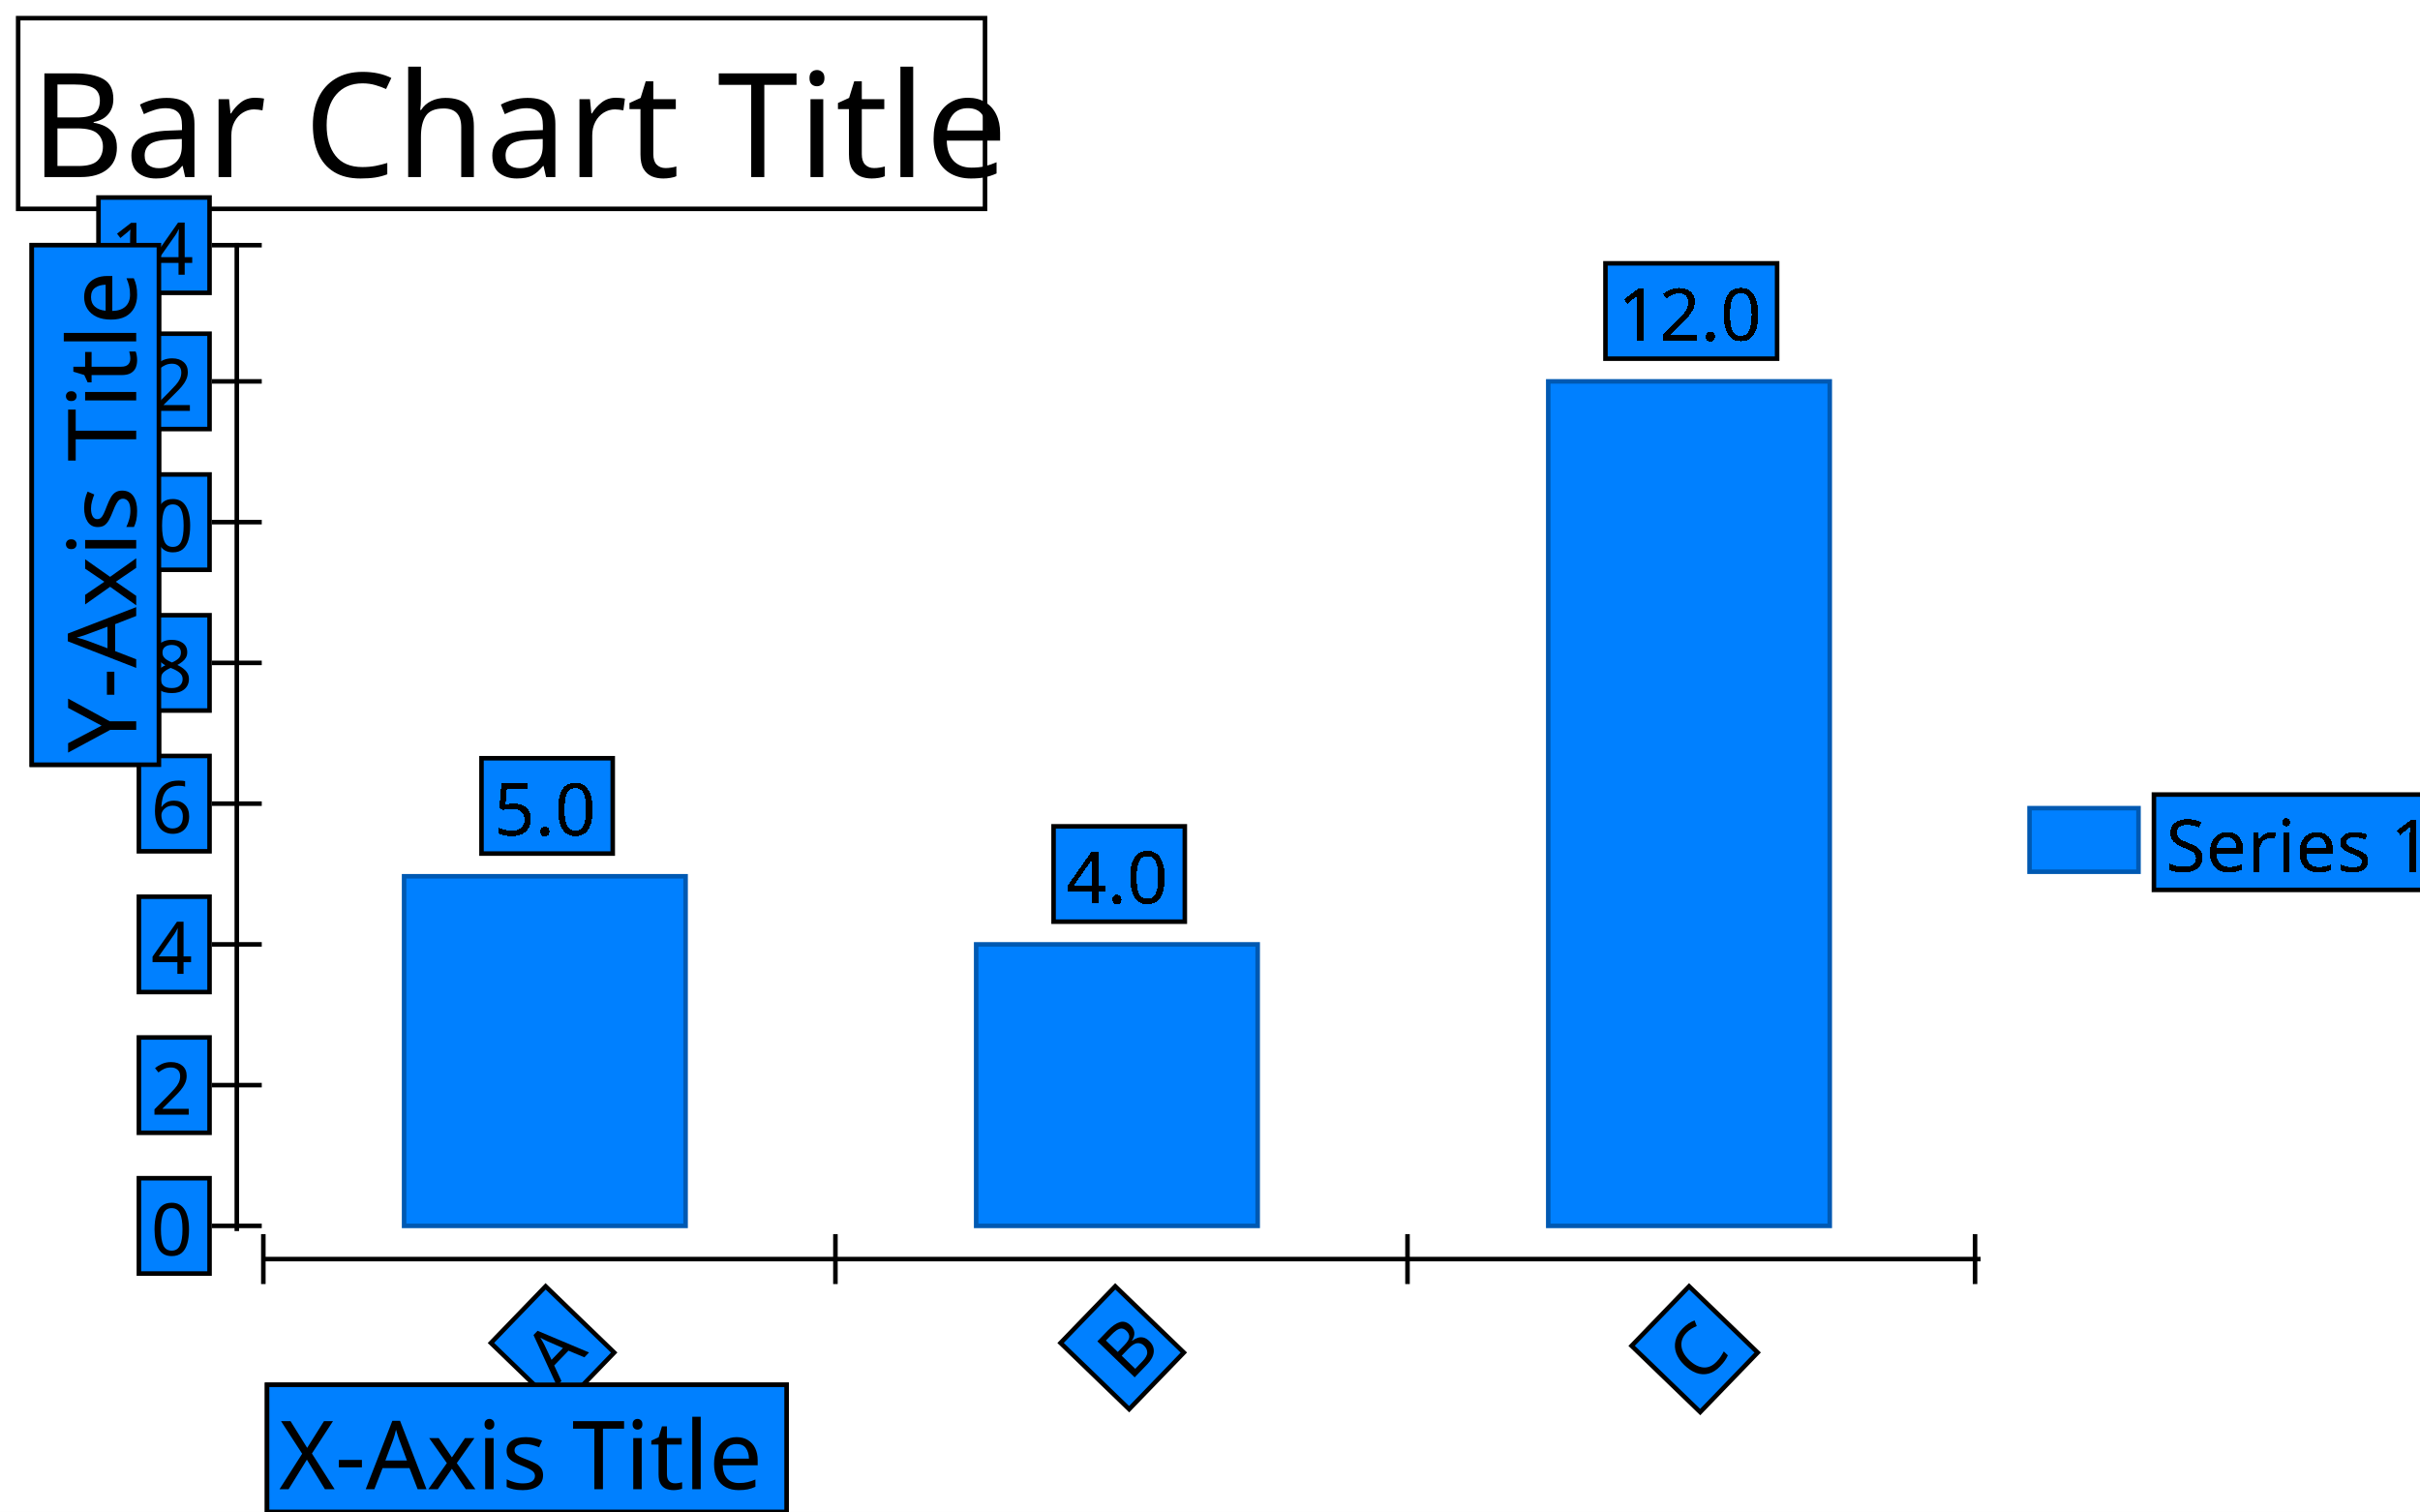
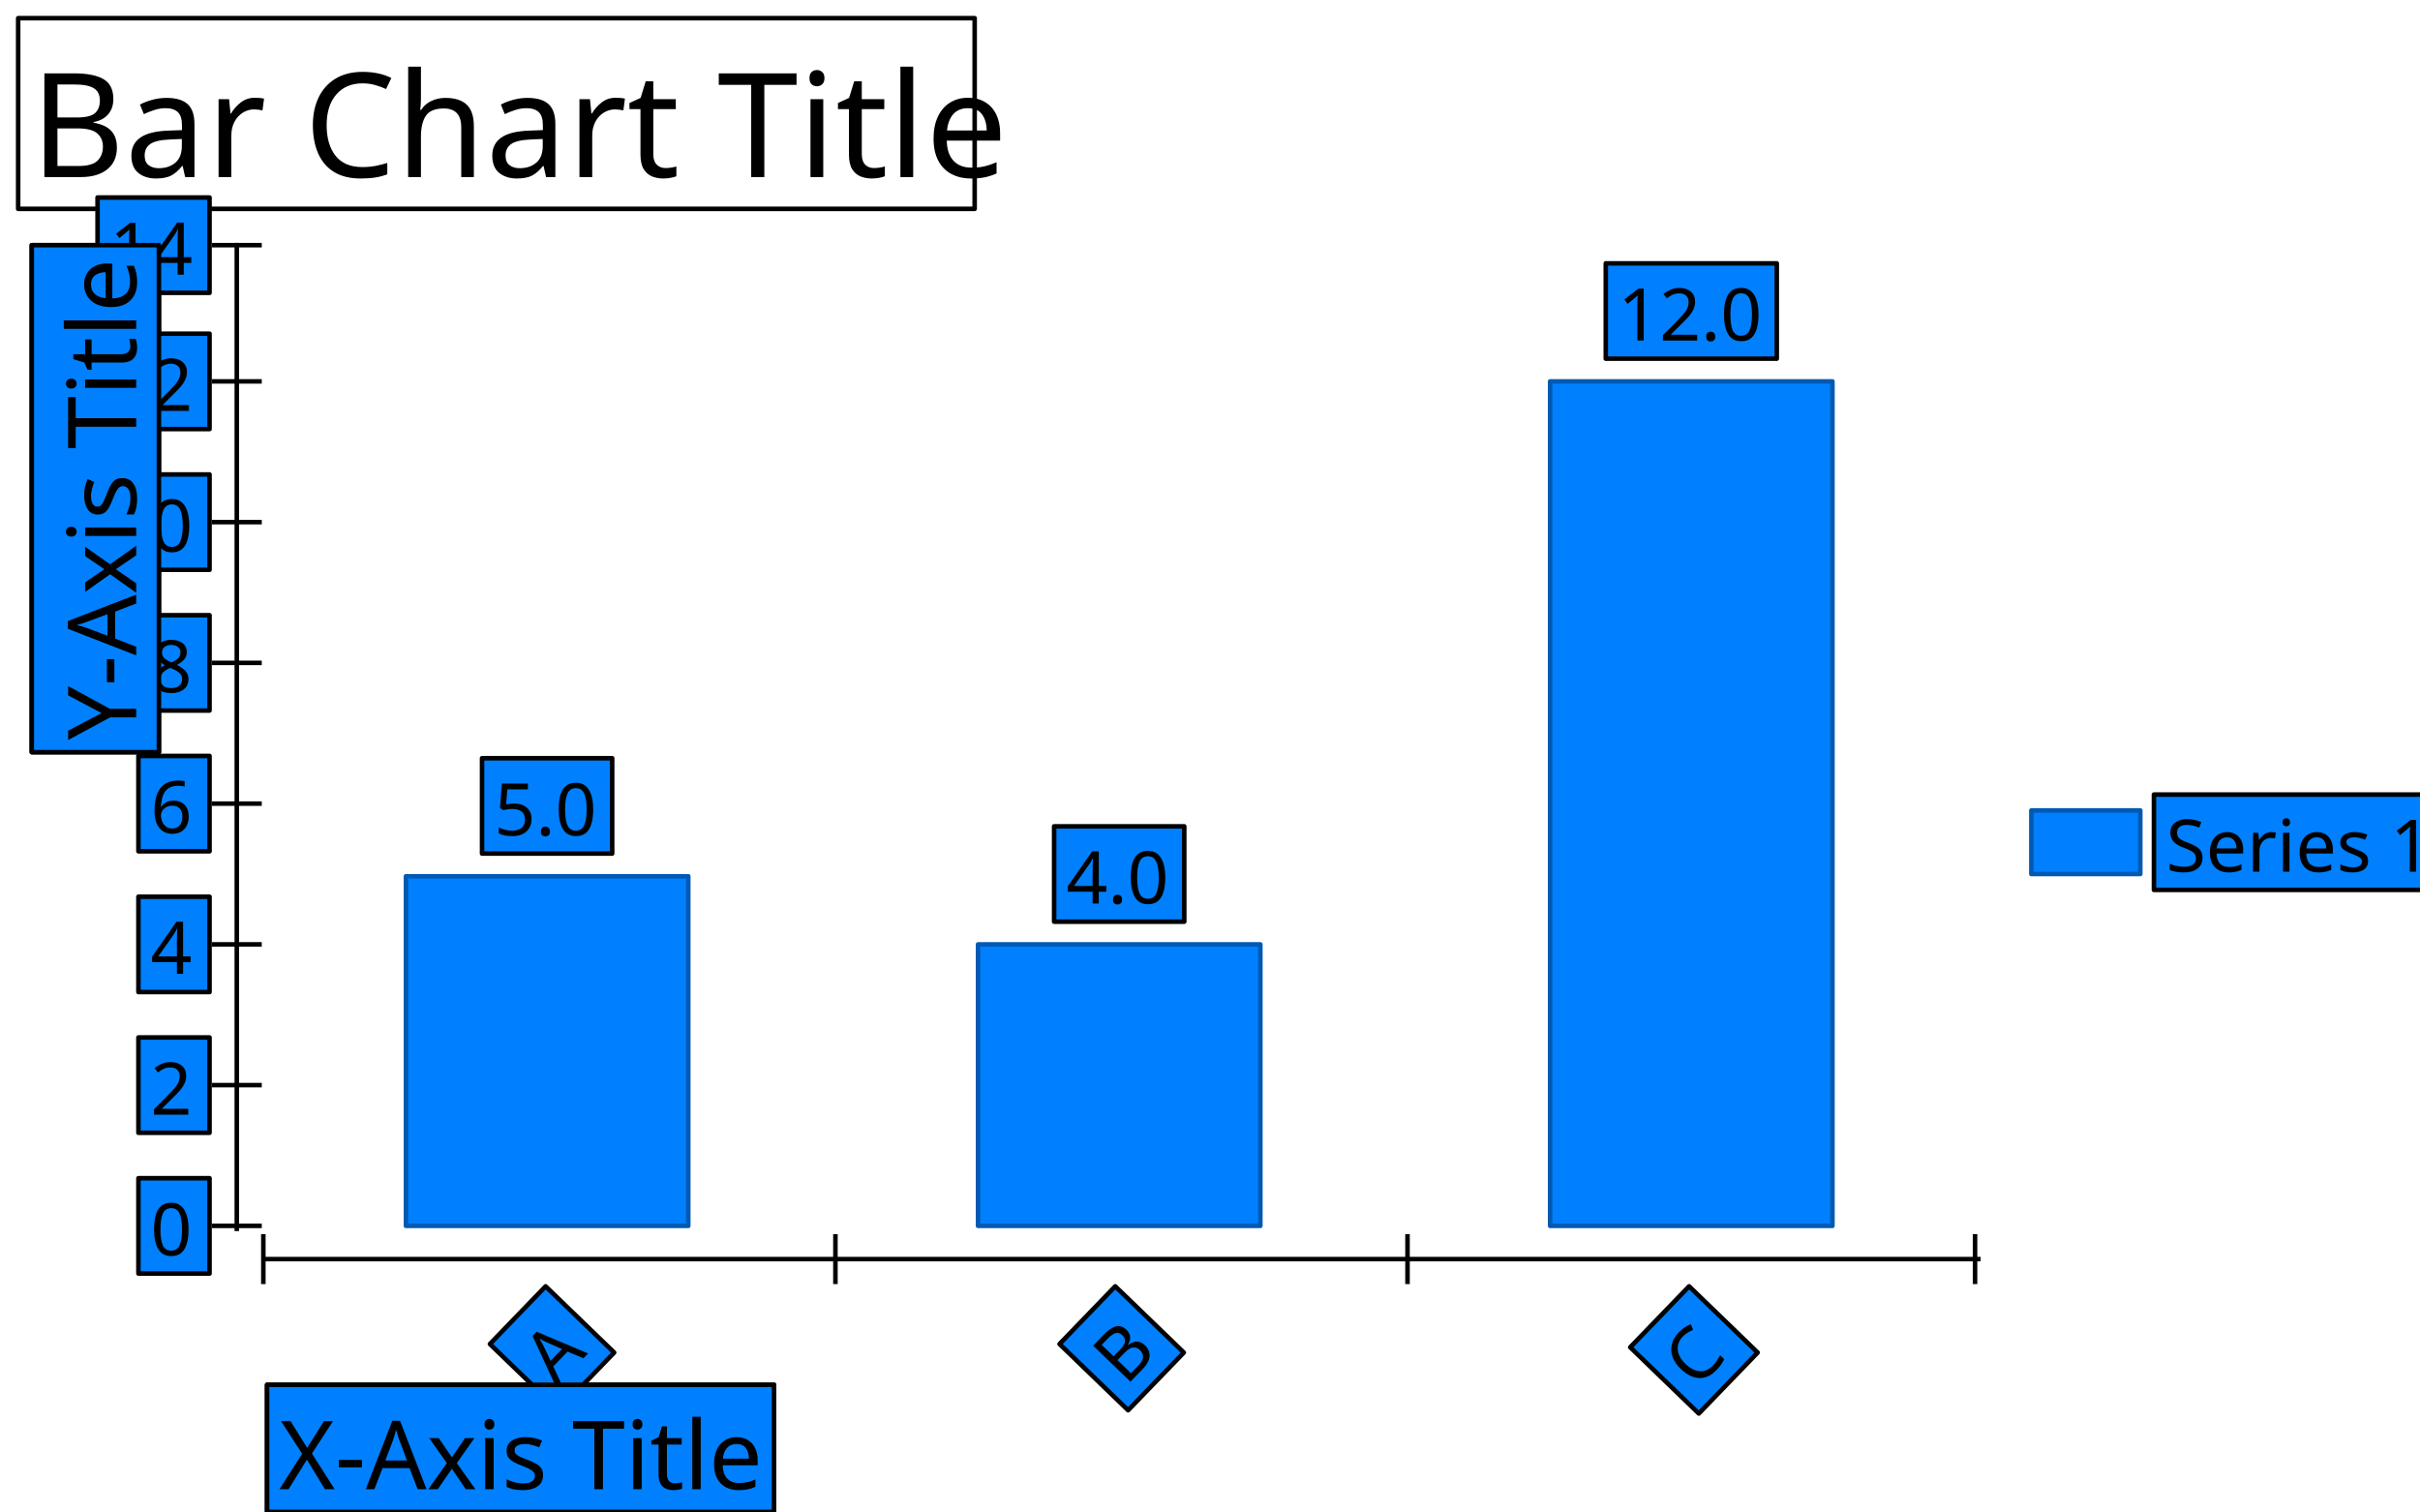
<svg xmlns="http://www.w3.org/2000/svg" height="333.0" initialHeight="333.0" initialWidth="533.0" width="533.0">
  <g id="outerG" style="fill:none;stroke:none">
    <defs />
    <style type="text/css">.tooltip.text{ text-anchor:start;font-size:12pt;fill:black;}.tooltip{fill:rgb(244,245,235)}</style>
    <path d=" M0.0 0.0 L533.0 0.0 L533.0 333.0 L0.0 333.0 L0.0 0.0 Z" style="fill-opacity:1.0;fill:#ffffff;stroke:none;" />
-     <path d=" M4.0 4.0 L216.948 4.0 L216.948 46.0 L4.0 46.0 L4.0 4.0 Z" style="fill-opacity:1.0;fill:#ffffff;stroke:none;" />
+     <path d=" M4.0 4.0 L214.667 4.0 L214.667 46.0 L4.0 46.0 L4.0 4.0 Z" style="fill-opacity:1.0;fill:#ffffff;stroke:none;" />
    <text font-family="SansSerif" font-size="32" stroke="none" style="fill-opacity:1.0;fill:#000000;" x="6.667" xml:space="preserve" y="39.0">Bar Chart Title</text>
-     <path d=" M4.0 4.0 L216.948 4.0 L216.948 46.0 L4.0 46.0 L4.0 4.0 Z" style="stroke:#000000;stroke-width:1.0;stroke-miterlimit:10.0;stroke-linecap:square;fill:none;" />
+     <path d=" M4.0 4.0 L214.667 4.0 L214.667 46.0 L4.0 46.0 L4.0 4.0 Z" style="stroke:#000000;stroke-width:1.0;stroke-miterlimit:10.0;stroke-linejoin:round;stroke-linecap:square;fill:none;" />
    <path d=" M58.82 54.0 L436.73 54.0 L436.73 271.646 L58.82 271.646 L58.82 54.0 Z" style="fill-opacity:1.0;fill:#ffffff;stroke:none;" />
-     <path d=" M58.82 277.313 L435.73 277.313" style="stroke:#000000;stroke-width:1.0;stroke-miterlimit:10.0;stroke-linecap:square;" />
-     <path d=" M58.0 272.313 L58.0 282.313" style="stroke:#000000;stroke-width:1.0;stroke-miterlimit:10.0;stroke-linecap:square;" />
-     <path d=" M184.0 272.313 L184.0 282.313" style="stroke:#000000;stroke-width:1.0;stroke-miterlimit:10.0;stroke-linecap:square;" />
-     <path d=" M310.0 272.313 L310.0 282.313" style="stroke:#000000;stroke-width:1.0;stroke-miterlimit:10.0;stroke-linecap:square;" />
-     <path d=" M435.0 272.313 L435.0 282.313" style="stroke:#000000;stroke-width:1.0;stroke-miterlimit:10.0;stroke-linecap:square;" />
-     <path d=" M58.82 305.0 L173.246 305.0 L173.246 333.0 L58.82 333.0 L58.82 305.0 Z" style="fill-opacity:1.0;fill:#ffffff;stroke:none;" />
+     <path d=" M58.82 277.313 L435.73 277.313" style="stroke:#000000;stroke-width:1.0;stroke-miterlimit:10.0;stroke-linejoin:round;stroke-linecap:square;" />
+     <path d=" M58.0 272.313 L58.0 282.313" style="stroke:#000000;stroke-width:1.0;stroke-miterlimit:10.0;stroke-linejoin:round;stroke-linecap:square;" />
+     <path d=" M184.0 272.313 L184.0 282.313" style="stroke:#000000;stroke-width:1.0;stroke-miterlimit:10.0;stroke-linejoin:round;stroke-linecap:square;" />
+     <path d=" M310.0 272.313 L310.0 282.313" style="stroke:#000000;stroke-width:1.0;stroke-miterlimit:10.0;stroke-linejoin:round;stroke-linecap:square;" />
+     <path d=" M435.0 272.313 L435.0 282.313" style="stroke:#000000;stroke-width:1.0;stroke-miterlimit:10.0;stroke-linejoin:round;stroke-linecap:square;" />
+     <path d=" M58.82 305.0 L170.486 305.0 L170.486 333.0 L58.82 333.0 L58.82 305.0 Z" style="fill-opacity:1.0;fill:#ffffff;stroke:none;" />
    <text font-family="SansSerif" font-size="21" stroke="none" style="fill-opacity:1.0;fill:#000000;" x="61.486" xml:space="preserve" y="328.0">X-Axis Title</text>
-     <path d=" M58.82 305.0 L173.246 305.0 L173.246 333.0 L58.82 333.0 L58.82 305.0 Z" style="stroke:#000000;stroke-width:1.0;stroke-miterlimit:10.0;stroke-linecap:square;fill:none;" />
-     <path d=" M52.153 270.646 L52.153 54.0" style="stroke:#000000;stroke-width:1.0;stroke-miterlimit:10.0;stroke-linecap:square;" />
-     <path d=" M47.153 270.0 L57.153 270.0" style="stroke:#000000;stroke-width:1.0;stroke-miterlimit:10.0;stroke-linecap:square;" />
-     <path d=" M47.153 239.0 L57.153 239.0" style="stroke:#000000;stroke-width:1.0;stroke-miterlimit:10.0;stroke-linecap:square;" />
-     <path d=" M47.153 208.0 L57.153 208.0" style="stroke:#000000;stroke-width:1.0;stroke-miterlimit:10.0;stroke-linecap:square;" />
-     <path d=" M47.153 177.0 L57.153 177.0" style="stroke:#000000;stroke-width:1.0;stroke-miterlimit:10.0;stroke-linecap:square;" />
-     <path d=" M47.153 146.0 L57.153 146.0" style="stroke:#000000;stroke-width:1.0;stroke-miterlimit:10.0;stroke-linecap:square;" />
-     <path d=" M47.153 115.0 L57.153 115.0" style="stroke:#000000;stroke-width:1.0;stroke-miterlimit:10.0;stroke-linecap:square;" />
-     <path d=" M47.153 84.0 L57.153 84.0" style="stroke:#000000;stroke-width:1.0;stroke-miterlimit:10.0;stroke-linecap:square;" />
-     <path d=" M47.153 54.0 L57.153 54.0" style="stroke:#000000;stroke-width:1.0;stroke-miterlimit:10.0;stroke-linecap:square;" />
-     <path d=" M35 140.426 L149.426 140.426 L149.426 168.426 L35 168.426 L35 140.426 Z" style="fill-opacity:1.0;fill:#ffffff;stroke:none;" transform="matrix(-0.0,-1.0,1.0,0.0,-133.4259,203.4259)" />
-     <text font-family="SansSerif" font-size="21" stroke="none" style="fill-opacity:1.0;fill:#000000;" transform="matrix(-0.0,-1.0,1.0,0.0,-133.4259,203.4259)" x="37.667" xml:space="preserve" y="163.426">Y-Axis Title</text>
-     <path d=" M35 140.426 L149.426 140.426 L149.426 168.426 L35 168.426 L35 140.426 Z" style="stroke:#000000;stroke-width:1.0;stroke-miterlimit:10.0;stroke-linecap:square;fill:none;" transform="matrix(-0.0,-1.0,1.0,0.0,-133.4259,203.4259)" />
-     <path d=" M89.0 193.0 L89.0 270.0 L151.0 270.0 L151.0 193.0 Z" style="fill-opacity:1.0;fill:#0080ff;stroke:none;" transform="matrix(1.0,0.0,0.0,1.0,-7.105427357601002E-15,0.0)" />
-     <path d=" M89.0 193.0 L89.0 270.0 L151.0 270.0 L151.0 193.0 Z" style="stroke:#0059b2;stroke-width:1.0;stroke-miterlimit:10.0;stroke-linecap:square;" transform="matrix(1.0,0.0,0.0,1.0,-7.105427357601002E-15,0.0)" />
-     <path d=" M215.0 208.0 L215.0 270.0 L277.0 270.0 L277.0 208.0 Z" style="fill-opacity:1.0;fill:#0080ff;stroke:none;" transform="matrix(1.0,0.0,0.0,1.0,-7.105427357601002E-15,0.0)" />
-     <path d=" M215.0 208.0 L215.0 270.0 L277.0 270.0 L277.0 208.0 Z" style="stroke:#0059b2;stroke-width:1.0;stroke-miterlimit:10.0;stroke-linecap:square;" transform="matrix(1.0,0.0,0.0,1.0,-7.105427357601002E-15,0.0)" />
-     <path d=" M341.0 84.0 L341.0 270.0 L403.0 270.0 L403.0 84.0 Z" style="fill-opacity:1.0;fill:#0080ff;stroke:none;" transform="matrix(1.0,0.0,0.0,1.0,-7.105427357601002E-15,0.0)" />
-     <path d=" M341.0 84.0 L341.0 270.0 L403.0 270.0 L403.0 84.0 Z" style="stroke:#0059b2;stroke-width:1.0;stroke-miterlimit:10.0;stroke-linecap:square;" transform="matrix(1.0,0.0,0.0,1.0,-7.105427357601002E-15,0.0)" />
-     <path d=" M106.046 167.0 L134.954 167.0 L134.954 188.0 L106.046 188.0 L106.046 167.0 Z" style="fill-opacity:1.0;fill:#0080ff;stroke:none;" transform="matrix(1.0,0.0,0.0,1.0,-7.105427357601002E-15,0.0)" />
-     <text font-family="SansSerif" font-size="16" stroke="none" style="text-rendering:optimizeSpeed;fill-opacity:1.0;fill:#000000;" transform="matrix(1.0,0.0,0.0,1.0,-7.105427357601002E-15,0.0)" x="108.712" xml:space="preserve" y="184.0">5.0</text>
-     <path d=" M106.046 167.0 L134.954 167.0 L134.954 188.0 L106.046 188.0 L106.046 167.0 Z" style="stroke:#000000;stroke-width:1.0;stroke-miterlimit:10.0;stroke-linecap:square;fill:none;" transform="matrix(1.0,0.0,0.0,1.0,-7.105427357601002E-15,0.0)" />
-     <path d=" M232.046 182.0 L260.954 182.0 L260.954 203.0 L232.046 203.0 L232.046 182.0 Z" style="fill-opacity:1.0;fill:#0080ff;stroke:none;" transform="matrix(1.0,0.0,0.0,1.0,-7.105427357601002E-15,0.0)" />
-     <text font-family="SansSerif" font-size="16" stroke="none" style="text-rendering:optimizeSpeed;fill-opacity:1.0;fill:#000000;" transform="matrix(1.0,0.0,0.0,1.0,-7.105427357601002E-15,0.0)" x="234.712" xml:space="preserve" y="199.0">4.0</text>
-     <path d=" M232.046 182.0 L260.954 182.0 L260.954 203.0 L232.046 203.0 L232.046 182.0 Z" style="stroke:#000000;stroke-width:1.0;stroke-miterlimit:10.0;stroke-linecap:square;fill:none;" transform="matrix(1.0,0.0,0.0,1.0,-7.105427357601002E-15,0.0)" />
-     <path d=" M353.596 58.0 L391.404 58.0 L391.404 79.0 L353.596 79.0 L353.596 58.0 Z" style="fill-opacity:1.0;fill:#0080ff;stroke:none;" transform="matrix(1.0,0.0,0.0,1.0,-7.105427357601002E-15,0.0)" />
-     <text font-family="SansSerif" font-size="16" stroke="none" style="text-rendering:optimizeSpeed;fill-opacity:1.0;fill:#000000;" transform="matrix(1.0,0.0,0.0,1.0,-7.105427357601002E-15,0.0)" x="356.263" xml:space="preserve" y="75.0">12.0</text>
-     <path d=" M353.596 58.0 L391.404 58.0 L391.404 79.0 L353.596 79.0 L353.596 58.0 Z" style="stroke:#000000;stroke-width:1.0;stroke-miterlimit:10.0;stroke-linecap:square;fill:none;" transform="matrix(1.0,0.0,0.0,1.0,-7.105427357601002E-15,0.0)" />
-     <path d=" M123.231 289.373 L140.569 289.373 L140.569 310.373 L123.231 310.373 L123.231 289.373 Z" style="fill-opacity:1.0;fill:#0080ff;stroke:none;" transform="matrix(0.6946584,-0.7193398,0.7193398,0.6946584,-185.6361,183.4144)" />
-     <text font-family="SansSerif" font-size="16" stroke="none" style="fill-opacity:1.0;fill:#000000;" transform="matrix(0.6946584,-0.7193398,0.7193398,0.6946584,-185.6361,183.4144)" x="126.533" xml:space="preserve" y="306.373">A</text>
-     <path d=" M123.231 289.373 L140.569 289.373 L140.569 310.373 L123.231 310.373 L123.231 289.373 Z" style="stroke:#000000;stroke-width:1.0;stroke-miterlimit:10.0;stroke-linecap:square;fill:none;" transform="matrix(0.6946584,-0.7193398,0.7193398,0.6946584,-185.6361,183.4144)" />
-     <path d=" M248.693 289.373 L266.032 289.373 L266.032 310.373 L248.693 310.373 L248.693 289.373 Z" style="fill-opacity:1.0;fill:#0080ff;stroke:none;" transform="matrix(0.6946584,-0.7193398,0.7193398,0.6946584,-147.3271,273.6647)" />
-     <text font-family="SansSerif" font-size="16" stroke="none" style="fill-opacity:1.0;fill:#000000;" transform="matrix(0.6946584,-0.7193398,0.7193398,0.6946584,-147.3271,273.6647)" x="253.034" xml:space="preserve" y="306.373">B</text>
-     <path d=" M248.693 289.373 L266.032 289.373 L266.032 310.373 L248.693 310.373 L248.693 289.373 Z" style="stroke:#000000;stroke-width:1.0;stroke-miterlimit:10.0;stroke-linecap:square;fill:none;" transform="matrix(0.6946584,-0.7193398,0.7193398,0.6946584,-147.3271,273.6647)" />
-     <path d=" M374.465 290.008 L392.687 290.008 L392.687 311.008 L374.465 311.008 L374.465 290.008 Z" style="fill-opacity:1.0;fill:#0080ff;stroke:none;" transform="matrix(0.6946584,-0.7193398,0.7193398,0.6946584,-109.3805,364.3315)" />
-     <text font-family="SansSerif" font-size="16" stroke="none" style="fill-opacity:1.0;fill:#000000;" transform="matrix(0.6946584,-0.7193398,0.7193398,0.6946584,-109.3805,364.3315)" x="378.514" xml:space="preserve" y="307.008">C</text>
-     <path d=" M374.465 290.008 L392.687 290.008 L392.687 311.008 L374.465 311.008 L374.465 290.008 Z" style="stroke:#000000;stroke-width:1.0;stroke-miterlimit:10.0;stroke-linecap:square;fill:none;" transform="matrix(0.6946584,-0.7193398,0.7193398,0.6946584,-109.3805,364.3315)" />
-     <path d=" M58.82 305.0 L173.246 305.0 L173.246 333.0 L58.82 333.0 L58.82 305.0 Z" style="fill-opacity:1.0;fill:#0080ff;stroke:none;" />
+     <path d=" M58.82 305.0 L170.486 305.0 L170.486 333.0 L58.82 333.0 L58.82 305.0 Z" style="stroke:#000000;stroke-width:1.0;stroke-miterlimit:10.0;stroke-linejoin:round;stroke-linecap:square;fill:none;" />
+     <path d=" M52.153 270.646 L52.153 54.0" style="stroke:#000000;stroke-width:1.0;stroke-miterlimit:10.0;stroke-linejoin:round;stroke-linecap:square;" />
+     <path d=" M47.153 270.0 L57.153 270.0" style="stroke:#000000;stroke-width:1.0;stroke-miterlimit:10.0;stroke-linejoin:round;stroke-linecap:square;" />
+     <path d=" M47.153 239.0 L57.153 239.0" style="stroke:#000000;stroke-width:1.0;stroke-miterlimit:10.0;stroke-linejoin:round;stroke-linecap:square;" />
+     <path d=" M47.153 208.0 L57.153 208.0" style="stroke:#000000;stroke-width:1.0;stroke-miterlimit:10.0;stroke-linejoin:round;stroke-linecap:square;" />
+     <path d=" M47.153 177.0 L57.153 177.0" style="stroke:#000000;stroke-width:1.0;stroke-miterlimit:10.0;stroke-linejoin:round;stroke-linecap:square;" />
+     <path d=" M47.153 146.0 L57.153 146.0" style="stroke:#000000;stroke-width:1.0;stroke-miterlimit:10.0;stroke-linejoin:round;stroke-linecap:square;" />
+     <path d=" M47.153 115.0 L57.153 115.0" style="stroke:#000000;stroke-width:1.0;stroke-miterlimit:10.0;stroke-linejoin:round;stroke-linecap:square;" />
+     <path d=" M47.153 84.0 L57.153 84.0" style="stroke:#000000;stroke-width:1.0;stroke-miterlimit:10.0;stroke-linejoin:round;stroke-linecap:square;" />
+     <path d=" M47.153 54.0 L57.153 54.0" style="stroke:#000000;stroke-width:1.0;stroke-miterlimit:10.0;stroke-linejoin:round;stroke-linecap:square;" />
+     <path d=" M35.0 137.667 L146.667 137.667 L146.667 165.667 L35.0 165.667 L35.0 137.667 Z" style="fill-opacity:1.0;fill:#ffffff;stroke:none;" transform="matrix(-0.0,-1.0,1.0,0.0,-130.6667,200.6667)" />
+     <text font-family="SansSerif" font-size="21" stroke="none" style="fill-opacity:1.0;fill:#000000;" transform="matrix(-0.0,-1.0,1.0,0.0,-130.6667,200.6667)" x="37.667" xml:space="preserve" y="160.667">Y-Axis Title</text>
+     <path d=" M35.0 137.667 L146.667 137.667 L146.667 165.667 L35.0 165.667 L35.0 137.667 Z" style="stroke:#000000;stroke-width:1.0;stroke-miterlimit:10.0;stroke-linejoin:round;stroke-linecap:square;fill:none;" transform="matrix(-0.0,-1.0,1.0,0.0,-130.6667,200.6667)" />
+     <path d=" M89.409 193.0 L89.409 270.0 L151.591 270.0 L151.591 193.0 Z" style="fill-opacity:1.0;fill:#0080ff;stroke:none;" />
+     <path d=" M89.409 193.0 L89.409 270.0 L151.591 270.0 L151.591 193.0 Z" style="stroke:#0059b2;stroke-width:1.0;stroke-miterlimit:10.0;stroke-linejoin:round;stroke-linecap:square;" />
+     <path d=" M215.409 208.0 L215.409 270.0 L277.591 270.0 L277.591 208.0 Z" style="fill-opacity:1.0;fill:#0080ff;stroke:none;" />
+     <path d=" M215.409 208.0 L215.409 270.0 L277.591 270.0 L277.591 208.0 Z" style="stroke:#0059b2;stroke-width:1.0;stroke-miterlimit:10.0;stroke-linejoin:round;stroke-linecap:square;" />
+     <path d=" M341.409 84.0 L341.409 270.0 L403.591 270.0 L403.591 84.0 Z" style="fill-opacity:1.0;fill:#0080ff;stroke:none;" />
+     <path d=" M341.409 84.0 L341.409 270.0 L403.591 270.0 L403.591 84.0 Z" style="stroke:#0059b2;stroke-width:1.0;stroke-miterlimit:10.0;stroke-linejoin:round;stroke-linecap:square;" />
+     <path d=" M106.167 167.0 L134.833 167.0 L134.833 188.0 L106.167 188.0 L106.167 167.0 Z" style="fill-opacity:1.0;fill:#0080ff;stroke:none;" />
+     <text font-family="SansSerif" font-size="16" stroke="none" style="text-rendering:optimizeLegibility;fill-opacity:1.0;fill:#000000;" x="108.833" xml:space="preserve" y="184.0">5.0</text>
+     <path d=" M106.167 167.0 L134.833 167.0 L134.833 188.0 L106.167 188.0 L106.167 167.0 Z" style="stroke:#000000;stroke-width:1.0;stroke-miterlimit:10.0;stroke-linejoin:round;stroke-linecap:square;fill:none;" />
+     <path d=" M232.167 182.0 L260.833 182.0 L260.833 203.0 L232.167 203.0 L232.167 182.0 Z" style="fill-opacity:1.0;fill:#0080ff;stroke:none;" />
+     <text font-family="SansSerif" font-size="16" stroke="none" style="text-rendering:optimizeLegibility;fill-opacity:1.0;fill:#000000;" x="234.833" xml:space="preserve" y="199.0">4.0</text>
+     <path d=" M232.167 182.0 L260.833 182.0 L260.833 203.0 L232.167 203.0 L232.167 182.0 Z" style="stroke:#000000;stroke-width:1.0;stroke-miterlimit:10.0;stroke-linejoin:round;stroke-linecap:square;fill:none;" />
+     <path d=" M353.667 58.0 L391.333 58.0 L391.333 79.0 L353.667 79.0 L353.667 58.0 Z" style="fill-opacity:1.0;fill:#0080ff;stroke:none;" />
+     <text font-family="SansSerif" font-size="16" stroke="none" style="text-rendering:optimizeLegibility;fill-opacity:1.0;fill:#000000;" x="356.333" xml:space="preserve" y="75.0">12.0</text>
+     <path d=" M353.667 58.0 L391.333 58.0 L391.333 79.0 L353.667 79.0 L353.667 58.0 Z" style="stroke:#000000;stroke-width:1.0;stroke-miterlimit:10.0;stroke-linejoin:round;stroke-linecap:square;fill:none;" />
+     <path d=" M123.003 289.609 L140.669 289.609 L140.669 310.609 L123.003 310.609 L123.003 289.609 Z" style="fill-opacity:1.0;fill:#0080ff;stroke:none;" transform="matrix(0.6946584,-0.7193398,0.7193398,0.6946584,-185.8755,183.3225)" />
+     <text font-family="SansSerif" font-size="16" stroke="none" style="fill-opacity:1.0;fill:#000000;" transform="matrix(0.6946584,-0.7193398,0.7193398,0.6946584,-185.8755,183.3225)" x="126.336" xml:space="preserve" y="306.609">A</text>
+     <path d=" M123.003 289.609 L140.669 289.609 L140.669 310.609 L123.003 310.609 L123.003 289.609 Z" style="stroke:#000000;stroke-width:1.0;stroke-miterlimit:10.0;stroke-linejoin:round;stroke-linecap:square;fill:none;" transform="matrix(0.6946584,-0.7193398,0.7193398,0.6946584,-185.8755,183.3225)" />
+     <path d=" M248.465 289.609 L266.132 289.609 L266.132 310.609 L248.465 310.609 L248.465 289.609 Z" style="fill-opacity:1.0;fill:#0080ff;stroke:none;" transform="matrix(0.6946584,-0.7193398,0.7193398,0.6946584,-147.5665,273.5728)" />
+     <text font-family="SansSerif" font-size="16" stroke="none" style="fill-opacity:1.0;fill:#000000;" transform="matrix(0.6946584,-0.7193398,0.7193398,0.6946584,-147.5665,273.5728)" x="251.799" xml:space="preserve" y="306.609">B</text>
+     <path d=" M248.465 289.609 L266.132 289.609 L266.132 310.609 L248.465 310.609 L248.465 289.609 Z" style="stroke:#000000;stroke-width:1.0;stroke-miterlimit:10.0;stroke-linejoin:round;stroke-linecap:square;fill:none;" transform="matrix(0.6946584,-0.7193398,0.7193398,0.6946584,-147.5665,273.5728)" />
+     <path d=" M374.156 290.328 L392.823 290.328 L392.823 311.328 L374.156 311.328 L374.156 290.328 Z" style="fill-opacity:1.0;fill:#0080ff;stroke:none;" transform="matrix(0.6946584,-0.7193398,0.7193398,0.6946584,-109.7053,364.2067)" />
+     <text font-family="SansSerif" font-size="16" stroke="none" style="fill-opacity:1.0;fill:#000000;" transform="matrix(0.6946584,-0.7193398,0.7193398,0.6946584,-109.7053,364.2067)" x="377.489" xml:space="preserve" y="307.328">C</text>
+     <path d=" M374.156 290.328 L392.823 290.328 L392.823 311.328 L374.156 311.328 L374.156 290.328 Z" style="stroke:#000000;stroke-width:1.0;stroke-miterlimit:10.0;stroke-linejoin:round;stroke-linecap:square;fill:none;" transform="matrix(0.6946584,-0.7193398,0.7193398,0.6946584,-109.7053,364.2067)" />
+     <path d=" M58.82 305.0 L170.486 305.0 L170.486 333.0 L58.82 333.0 L58.82 305.0 Z" style="fill-opacity:1.0;fill:#0080ff;stroke:none;" />
    <text font-family="SansSerif" font-size="21" stroke="none" style="fill-opacity:1.0;fill:#000000;" x="61.486" xml:space="preserve" y="328.0">X-Axis Title</text>
-     <path d=" M58.82 305.0 L173.246 305.0 L173.246 333.0 L58.82 333.0 L58.82 305.0 Z" style="stroke:#000000;stroke-width:1.0;stroke-miterlimit:10.0;stroke-linecap:square;fill:none;" />
-     <path d=" M30.588 259.5 L46.153 259.5 L46.153 280.5 L30.588 280.5 L30.588 259.5 Z" style="fill-opacity:1.0;fill:#0080ff;stroke:none;" />
-     <text font-family="SansSerif" font-size="16" stroke="none" style="text-rendering:optimizeLegibility;fill-opacity:1.0;fill:#000000;" x="33.255" xml:space="preserve" y="276.5">0</text>
-     <path d=" M30.588 259.5 L46.153 259.5 L46.153 280.5 L30.588 280.5 L30.588 259.5 Z" style="stroke:#000000;stroke-width:1.0;stroke-miterlimit:10.0;stroke-linecap:square;fill:none;" />
-     <path d=" M30.588 228.5 L46.153 228.5 L46.153 249.5 L30.588 249.5 L30.588 228.5 Z" style="fill-opacity:1.0;fill:#0080ff;stroke:none;" />
-     <text font-family="SansSerif" font-size="16" stroke="none" style="text-rendering:optimizeLegibility;fill-opacity:1.0;fill:#000000;" x="33.255" xml:space="preserve" y="245.5">2</text>
-     <path d=" M30.588 228.5 L46.153 228.5 L46.153 249.5 L30.588 249.5 L30.588 228.5 Z" style="stroke:#000000;stroke-width:1.0;stroke-miterlimit:10.0;stroke-linecap:square;fill:none;" />
-     <path d=" M30.588 197.5 L46.153 197.5 L46.153 218.5 L30.588 218.5 L30.588 197.5 Z" style="fill-opacity:1.0;fill:#0080ff;stroke:none;" />
-     <text font-family="SansSerif" font-size="16" stroke="none" style="text-rendering:optimizeLegibility;fill-opacity:1.0;fill:#000000;" x="33.255" xml:space="preserve" y="214.5">4</text>
-     <path d=" M30.588 197.5 L46.153 197.5 L46.153 218.5 L30.588 218.5 L30.588 197.5 Z" style="stroke:#000000;stroke-width:1.0;stroke-miterlimit:10.0;stroke-linecap:square;fill:none;" />
-     <path d=" M30.588 166.5 L46.153 166.5 L46.153 187.5 L30.588 187.5 L30.588 166.5 Z" style="fill-opacity:1.0;fill:#0080ff;stroke:none;" />
-     <text font-family="SansSerif" font-size="16" stroke="none" style="text-rendering:optimizeLegibility;fill-opacity:1.0;fill:#000000;" x="33.255" xml:space="preserve" y="183.5">6</text>
-     <path d=" M30.588 166.5 L46.153 166.5 L46.153 187.5 L30.588 187.5 L30.588 166.5 Z" style="stroke:#000000;stroke-width:1.0;stroke-miterlimit:10.0;stroke-linecap:square;fill:none;" />
-     <path d=" M30.588 135.5 L46.153 135.5 L46.153 156.5 L30.588 156.5 L30.588 135.5 Z" style="fill-opacity:1.0;fill:#0080ff;stroke:none;" />
-     <text font-family="SansSerif" font-size="16" stroke="none" style="text-rendering:optimizeLegibility;fill-opacity:1.0;fill:#000000;" x="33.255" xml:space="preserve" y="152.5">8</text>
-     <path d=" M30.588 135.5 L46.153 135.5 L46.153 156.5 L30.588 156.5 L30.588 135.5 Z" style="stroke:#000000;stroke-width:1.0;stroke-miterlimit:10.0;stroke-linecap:square;fill:none;" />
-     <path d=" M21.689 104.5 L46.153 104.5 L46.153 125.5 L21.689 125.5 L21.689 104.5 Z" style="fill-opacity:1.0;fill:#0080ff;stroke:none;" />
-     <text font-family="SansSerif" font-size="16" stroke="none" style="text-rendering:optimizeLegibility;fill-opacity:1.0;fill:#000000;" x="24.356" xml:space="preserve" y="121.5">10</text>
-     <path d=" M21.689 104.5 L46.153 104.5 L46.153 125.5 L21.689 125.5 L21.689 104.5 Z" style="stroke:#000000;stroke-width:1.0;stroke-miterlimit:10.0;stroke-linecap:square;fill:none;" />
-     <path d=" M21.689 73.5 L46.153 73.5 L46.153 94.5 L21.689 94.5 L21.689 73.5 Z" style="fill-opacity:1.0;fill:#0080ff;stroke:none;" />
-     <text font-family="SansSerif" font-size="16" stroke="none" style="text-rendering:optimizeLegibility;fill-opacity:1.0;fill:#000000;" x="24.356" xml:space="preserve" y="90.5">12</text>
-     <path d=" M21.689 73.5 L46.153 73.5 L46.153 94.5 L21.689 94.5 L21.689 73.5 Z" style="stroke:#000000;stroke-width:1.0;stroke-miterlimit:10.0;stroke-linecap:square;fill:none;" />
-     <path d=" M21.689 43.5 L46.153 43.5 L46.153 64.5 L21.689 64.5 L21.689 43.5 Z" style="fill-opacity:1.0;fill:#0080ff;stroke:none;" />
-     <text font-family="SansSerif" font-size="16" stroke="none" style="text-rendering:optimizeLegibility;fill-opacity:1.0;fill:#000000;" x="24.356" xml:space="preserve" y="60.5">14</text>
-     <path d=" M21.689 43.5 L46.153 43.5 L46.153 64.5 L21.689 64.5 L21.689 43.5 Z" style="stroke:#000000;stroke-width:1.0;stroke-miterlimit:10.0;stroke-linecap:square;fill:none;" />
-     <path d=" M35 140.426 L149.426 140.426 L149.426 168.426 L35 168.426 L35 140.426 Z" style="fill-opacity:1.0;fill:#0080ff;stroke:none;" transform="matrix(-0.0,-1.0,1.0,0.0,-133.4259,203.4259)" />
-     <text font-family="SansSerif" font-size="21" stroke="none" style="fill-opacity:1.0;fill:#000000;" transform="matrix(-0.0,-1.0,1.0,0.0,-133.4259,203.4259)" x="37.667" xml:space="preserve" y="163.426">Y-Axis Title</text>
-     <path d=" M35 140.426 L149.426 140.426 L149.426 168.426 L35 168.426 L35 140.426 Z" style="stroke:#000000;stroke-width:1.0;stroke-miterlimit:10.0;stroke-linecap:square;fill:none;" transform="matrix(-0.0,-1.0,1.0,0.0,-133.4259,203.4259)" />
-     <path d=" M447.0 178.0 L447.0 192.0 L471.0 192.0 L471.0 178.0 Z" style="fill-opacity:1.0;fill:#0080ff;stroke:none;" transform="matrix(1.0,0.0,0.0,1.0,-7.105427357601002E-15,0.0)" />
-     <path d=" M447.0 178.0 L447.0 192.0 L471.0 192.0 L471.0 178.0 Z" style="stroke:#0059b2;stroke-width:1.0;stroke-miterlimit:10.0;stroke-linecap:square;" transform="matrix(1.0,0.0,0.0,1.0,-7.105427357601002E-15,0.0)" />
-     <path d=" M474.397 175.0 L539.759 175.0 L539.759 196.0 L474.397 196.0 L474.397 175.0 Z" style="fill-opacity:1.0;fill:#0080ff;stroke:none;" transform="matrix(1.0,0.0,0.0,1.0,-7.105427357601002E-15,0.0)" />
-     <text font-family="SansSerif" font-size="16" stroke="none" style="text-rendering:optimizeSpeed;fill-opacity:1.0;fill:#000000;" transform="matrix(1.0,0.0,0.0,1.0,-7.105427357601002E-15,0.0)" x="477.064" xml:space="preserve" y="192.0">Series 1</text>
-     <path d=" M474.397 175.0 L539.759 175.0 L539.759 196.0 L474.397 196.0 L474.397 175.0 Z" style="stroke:#000000;stroke-width:1.0;stroke-miterlimit:10.0;stroke-linecap:square;fill:none;" transform="matrix(1.0,0.0,0.0,1.0,-7.105427357601002E-15,0.0)" />
+     <path d=" M58.82 305.0 L170.486 305.0 L170.486 333.0 L58.82 333.0 L58.82 305.0 Z" style="stroke:#000000;stroke-width:1.0;stroke-miterlimit:10.0;stroke-linejoin:round;stroke-linecap:square;fill:none;" />
+     <path d=" M30.486 259.5 L46.153 259.5 L46.153 280.5 L30.486 280.5 L30.486 259.5 Z" style="fill-opacity:1.0;fill:#0080ff;stroke:none;" />
+     <text font-family="SansSerif" font-size="16" stroke="none" style="text-rendering:optimizeLegibility;fill-opacity:1.0;fill:#000000;" x="33.153" xml:space="preserve" y="276.5">0</text>
+     <path d=" M30.486 259.5 L46.153 259.5 L46.153 280.5 L30.486 280.5 L30.486 259.5 Z" style="stroke:#000000;stroke-width:1.0;stroke-miterlimit:10.0;stroke-linejoin:round;stroke-linecap:square;fill:none;" />
+     <path d=" M30.486 228.5 L46.153 228.5 L46.153 249.5 L30.486 249.5 L30.486 228.5 Z" style="fill-opacity:1.0;fill:#0080ff;stroke:none;" />
+     <text font-family="SansSerif" font-size="16" stroke="none" style="text-rendering:optimizeLegibility;fill-opacity:1.0;fill:#000000;" x="33.153" xml:space="preserve" y="245.5">2</text>
+     <path d=" M30.486 228.5 L46.153 228.5 L46.153 249.5 L30.486 249.5 L30.486 228.5 Z" style="stroke:#000000;stroke-width:1.0;stroke-miterlimit:10.0;stroke-linejoin:round;stroke-linecap:square;fill:none;" />
+     <path d=" M30.486 197.5 L46.153 197.5 L46.153 218.5 L30.486 218.5 L30.486 197.5 Z" style="fill-opacity:1.0;fill:#0080ff;stroke:none;" />
+     <text font-family="SansSerif" font-size="16" stroke="none" style="text-rendering:optimizeLegibility;fill-opacity:1.0;fill:#000000;" x="33.153" xml:space="preserve" y="214.5">4</text>
+     <path d=" M30.486 197.5 L46.153 197.5 L46.153 218.5 L30.486 218.5 L30.486 197.5 Z" style="stroke:#000000;stroke-width:1.0;stroke-miterlimit:10.0;stroke-linejoin:round;stroke-linecap:square;fill:none;" />
+     <path d=" M30.486 166.5 L46.153 166.5 L46.153 187.5 L30.486 187.5 L30.486 166.5 Z" style="fill-opacity:1.0;fill:#0080ff;stroke:none;" />
+     <text font-family="SansSerif" font-size="16" stroke="none" style="text-rendering:optimizeLegibility;fill-opacity:1.0;fill:#000000;" x="33.153" xml:space="preserve" y="183.5">6</text>
+     <path d=" M30.486 166.5 L46.153 166.5 L46.153 187.5 L30.486 187.5 L30.486 166.5 Z" style="stroke:#000000;stroke-width:1.0;stroke-miterlimit:10.0;stroke-linejoin:round;stroke-linecap:square;fill:none;" />
+     <path d=" M30.486 135.5 L46.153 135.5 L46.153 156.5 L30.486 156.5 L30.486 135.5 Z" style="fill-opacity:1.0;fill:#0080ff;stroke:none;" />
+     <text font-family="SansSerif" font-size="16" stroke="none" style="text-rendering:optimizeLegibility;fill-opacity:1.0;fill:#000000;" x="33.153" xml:space="preserve" y="152.5">8</text>
+     <path d=" M30.486 135.5 L46.153 135.5 L46.153 156.5 L30.486 156.5 L30.486 135.5 Z" style="stroke:#000000;stroke-width:1.0;stroke-miterlimit:10.0;stroke-linejoin:round;stroke-linecap:square;fill:none;" />
+     <path d=" M21.486 104.5 L46.153 104.5 L46.153 125.5 L21.486 125.5 L21.486 104.5 Z" style="fill-opacity:1.0;fill:#0080ff;stroke:none;" />
+     <text font-family="SansSerif" font-size="16" stroke="none" style="text-rendering:optimizeLegibility;fill-opacity:1.0;fill:#000000;" x="24.153" xml:space="preserve" y="121.5">10</text>
+     <path d=" M21.486 104.5 L46.153 104.5 L46.153 125.5 L21.486 125.5 L21.486 104.5 Z" style="stroke:#000000;stroke-width:1.0;stroke-miterlimit:10.0;stroke-linejoin:round;stroke-linecap:square;fill:none;" />
+     <path d=" M21.486 73.5 L46.153 73.5 L46.153 94.5 L21.486 94.5 L21.486 73.5 Z" style="fill-opacity:1.0;fill:#0080ff;stroke:none;" />
+     <text font-family="SansSerif" font-size="16" stroke="none" style="text-rendering:optimizeLegibility;fill-opacity:1.0;fill:#000000;" x="24.153" xml:space="preserve" y="90.5">12</text>
+     <path d=" M21.486 73.5 L46.153 73.5 L46.153 94.5 L21.486 94.5 L21.486 73.5 Z" style="stroke:#000000;stroke-width:1.0;stroke-miterlimit:10.0;stroke-linejoin:round;stroke-linecap:square;fill:none;" />
+     <path d=" M21.486 43.5 L46.153 43.5 L46.153 64.5 L21.486 64.5 L21.486 43.5 Z" style="fill-opacity:1.0;fill:#0080ff;stroke:none;" />
+     <text font-family="SansSerif" font-size="16" stroke="none" style="text-rendering:optimizeLegibility;fill-opacity:1.0;fill:#000000;" x="24.153" xml:space="preserve" y="60.5">14</text>
+     <path d=" M21.486 43.5 L46.153 43.5 L46.153 64.5 L21.486 64.5 L21.486 43.5 Z" style="stroke:#000000;stroke-width:1.0;stroke-miterlimit:10.0;stroke-linejoin:round;stroke-linecap:square;fill:none;" />
+     <path d=" M35.0 137.667 L146.667 137.667 L146.667 165.667 L35.0 165.667 L35.0 137.667 Z" style="fill-opacity:1.0;fill:#0080ff;stroke:none;" transform="matrix(-0.0,-1.0,1.0,0.0,-130.6667,200.6667)" />
+     <text font-family="SansSerif" font-size="21" stroke="none" style="fill-opacity:1.0;fill:#000000;" transform="matrix(-0.0,-1.0,1.0,0.0,-130.6667,200.6667)" x="37.667" xml:space="preserve" y="160.667">Y-Axis Title</text>
+     <path d=" M35.0 137.667 L146.667 137.667 L146.667 165.667 L35.0 165.667 L35.0 137.667 Z" style="stroke:#000000;stroke-width:1.0;stroke-miterlimit:10.0;stroke-linejoin:round;stroke-linecap:square;fill:none;" transform="matrix(-0.0,-1.0,1.0,0.0,-130.6667,200.6667)" />
+     <path d=" M447.397 178.5 L447.397 192.5 L471.397 192.5 L471.397 178.5 Z" style="fill-opacity:1.0;fill:#0080ff;stroke:none;" />
+     <path d=" M447.397 178.5 L447.397 192.5 L471.397 192.5 L471.397 178.5 Z" style="stroke:#0059b2;stroke-width:1.0;stroke-miterlimit:10.0;stroke-linejoin:round;stroke-linecap:square;" />
+     <path d=" M474.397 175.0 L540.064 175.0 L540.064 196.0 L474.397 196.0 L474.397 175.0 Z" style="fill-opacity:1.0;fill:#0080ff;stroke:none;" />
+     <text font-family="SansSerif" font-size="16" stroke="none" style="text-rendering:optimizeLegibility;fill-opacity:1.0;fill:#000000;" x="477.064" xml:space="preserve" y="192.0">Series 1</text>
+     <path d=" M474.397 175.0 L540.064 175.0 L540.064 196.0 L474.397 196.0 L474.397 175.0 Z" style="stroke:#000000;stroke-width:1.0;stroke-miterlimit:10.0;stroke-linejoin:round;stroke-linecap:square;fill:none;" />
  </g>
  <g id="hotSpots" style="fill-opacity:0.01;fill:#FFFFFF;" />
</svg>
